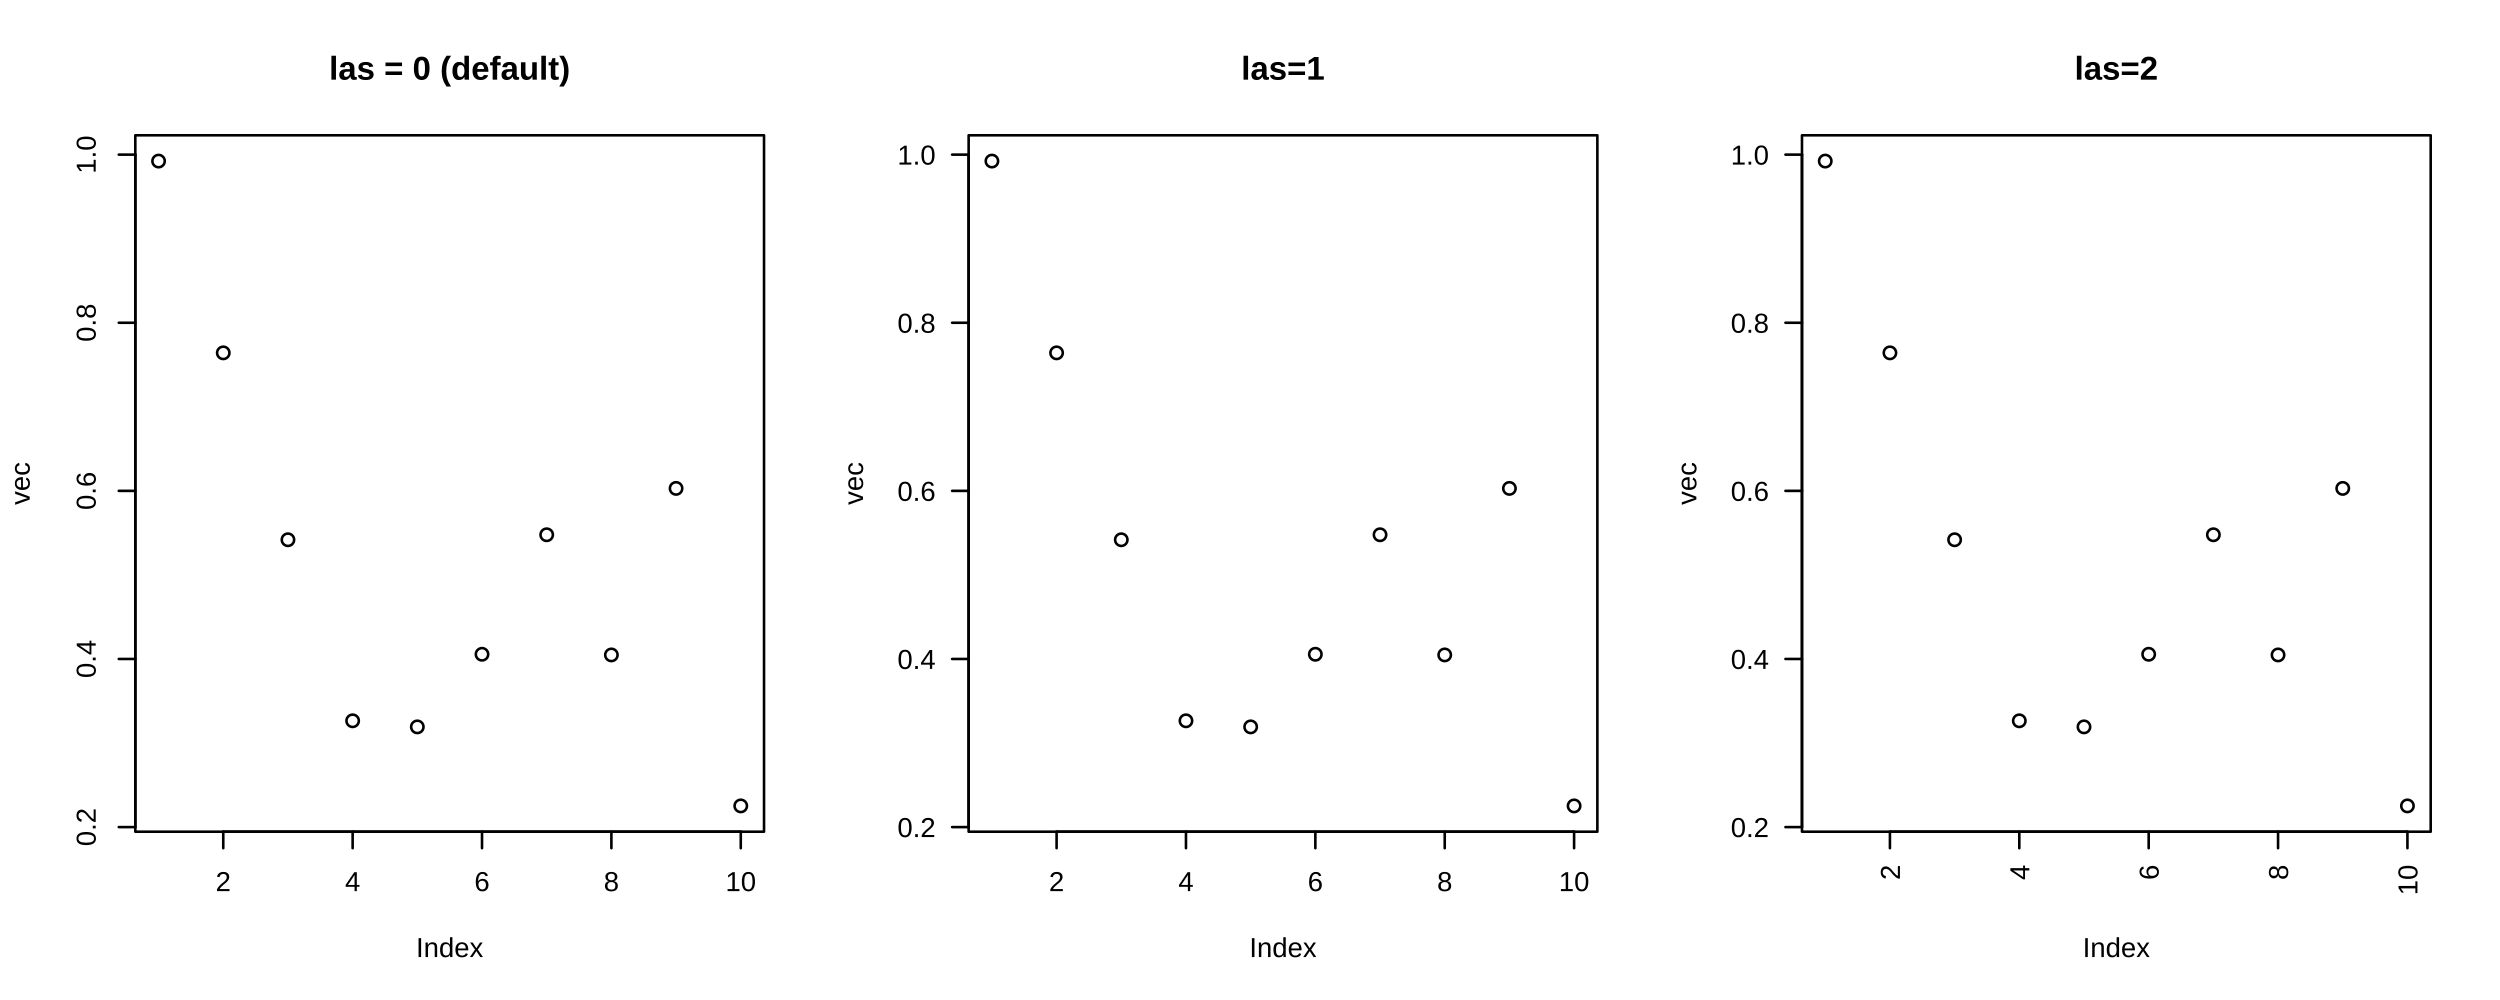
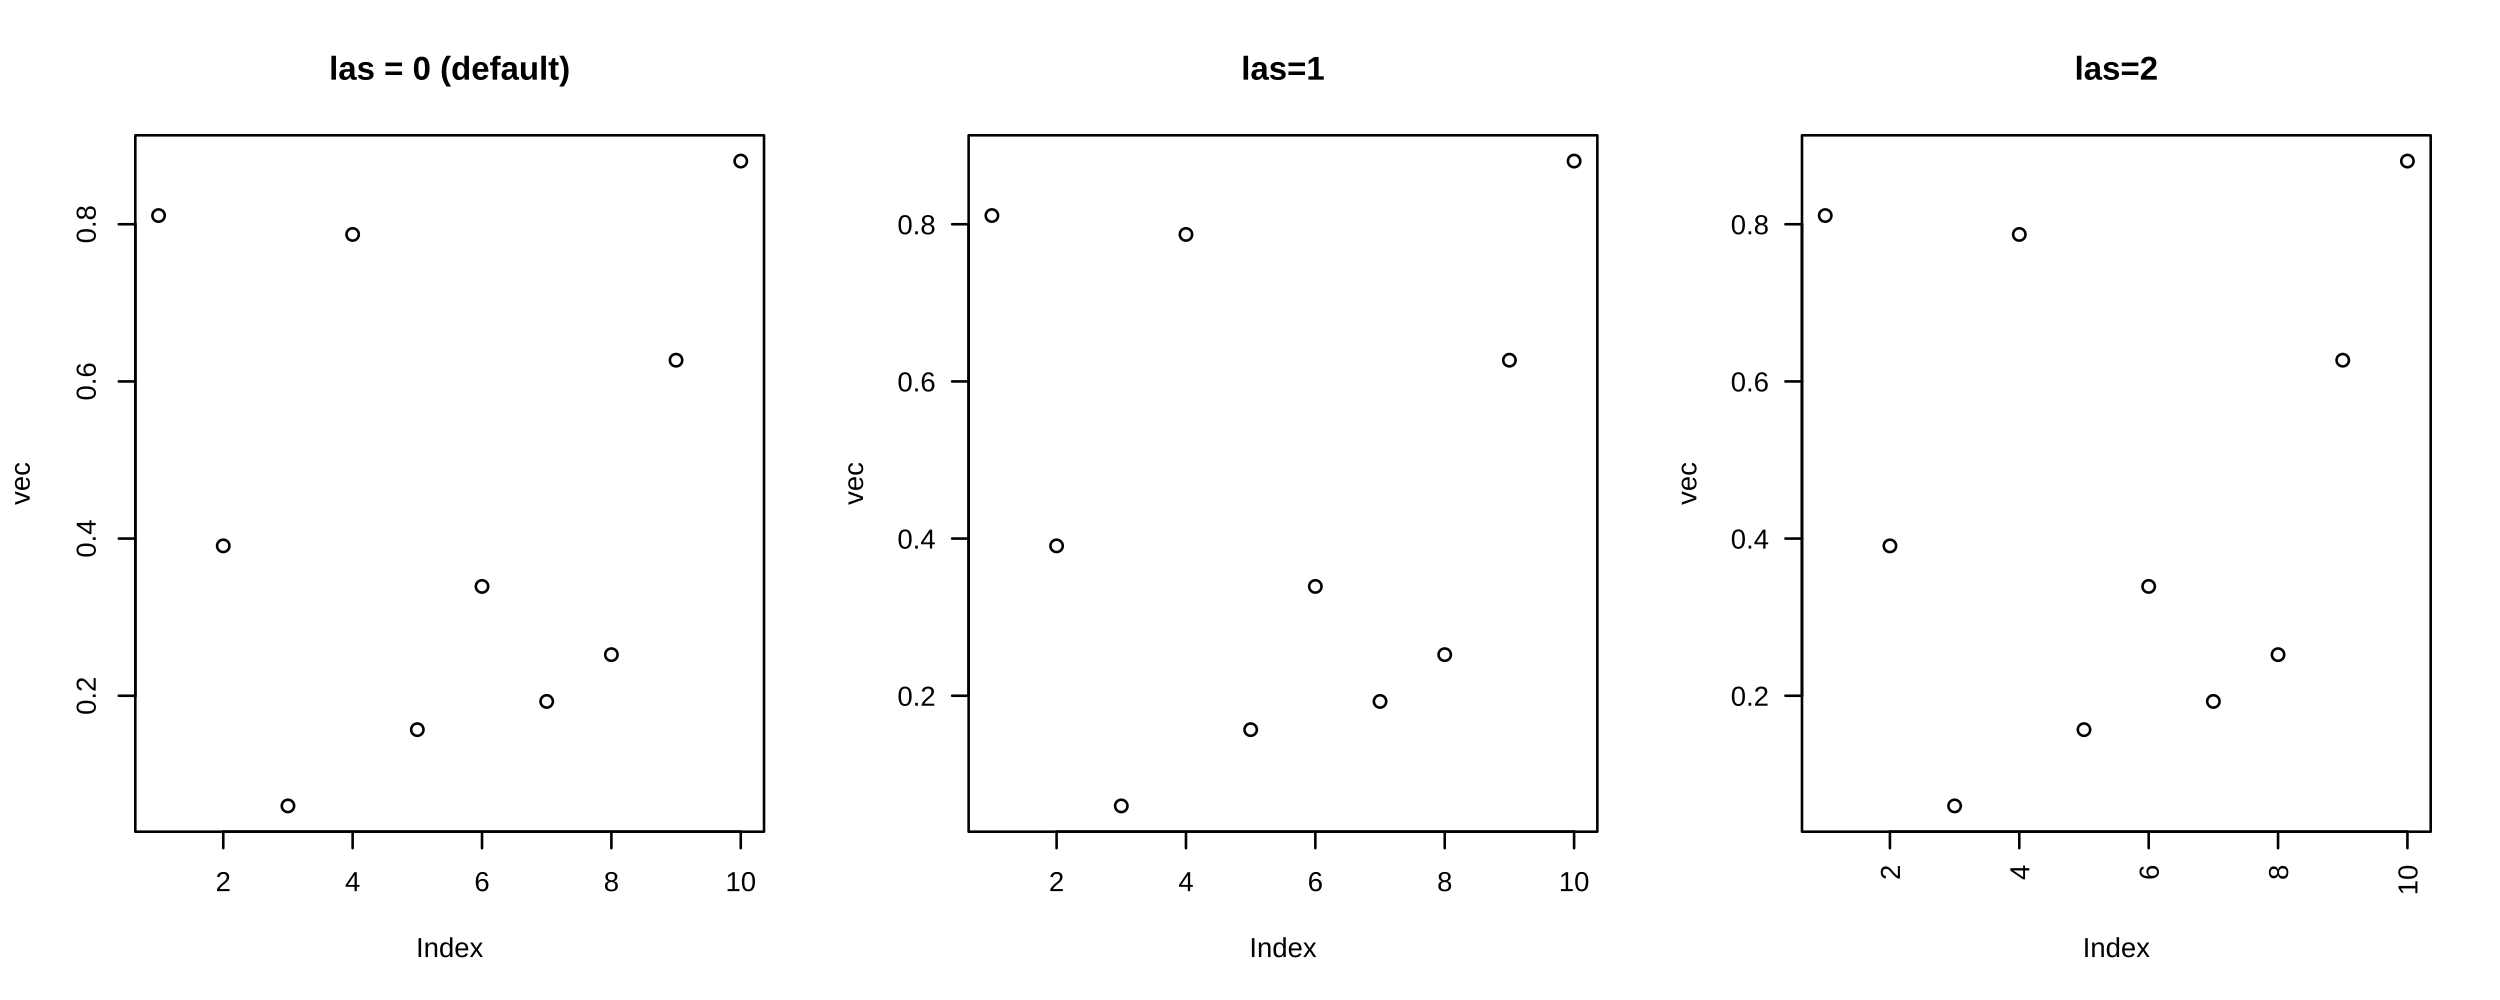
<svg xmlns="http://www.w3.org/2000/svg" class="svglite" width="720.00pt" height="288.00pt" viewBox="0 0 720.00 288.00">
  <defs>
    <style type="text/css">
    .svglite line, .svglite polyline, .svglite polygon, .svglite path, .svglite rect, .svglite circle {
      fill: none;
      stroke: #000000;
      stroke-linecap: round;
      stroke-linejoin: round;
      stroke-miterlimit: 10.00;
    }
    .svglite text {
      white-space: pre;
    }
  </style>
  </defs>
  <rect width="100%" height="100%" style="stroke: none; fill: #FFFFFF;" />
  <defs>
    <clipPath id="cpMC4wMHw3MjAuMDB8MC4wMHwyODguMDA=">
      <rect x="0.00" y="0.00" width="720.00" height="288.00" />
    </clipPath>
  </defs>
  <g clip-path="url(#cpMC4wMHw3MjAuMDB8MC4wMHwyODguMDA=)">
</g>
  <defs>
    <clipPath id="cpMzguOTd8MjIwLjA0fDM4Ljk3fDIzOS41Mw==">
      <rect x="38.97" y="38.97" width="181.08" height="200.56" />
    </clipPath>
  </defs>
  <g clip-path="url(#cpMzguOTd8MjIwLjA0fDM4Ljk3fDIzOS41Mw==)">
-     <circle cx="45.67" cy="46.39" r="1.78" style="stroke-width: 0.75;" />
-     <circle cx="64.30" cy="101.62" r="1.78" style="stroke-width: 0.75;" />
-     <circle cx="82.93" cy="155.45" r="1.78" style="stroke-width: 0.75;" />
-     <circle cx="101.56" cy="207.59" r="1.78" style="stroke-width: 0.75;" />
-     <circle cx="120.19" cy="209.34" r="1.78" style="stroke-width: 0.75;" />
-     <circle cx="138.82" cy="188.43" r="1.78" style="stroke-width: 0.75;" />
-     <circle cx="157.45" cy="154.01" r="1.78" style="stroke-width: 0.75;" />
-     <circle cx="176.08" cy="188.62" r="1.78" style="stroke-width: 0.75;" />
-     <circle cx="194.71" cy="140.66" r="1.78" style="stroke-width: 0.75;" />
-     <circle cx="213.34" cy="232.10" r="1.78" style="stroke-width: 0.75;" />
+     <circle cx="45.67" cy="62.08" r="1.78" style="stroke-width: 0.75;" />
+     <circle cx="64.30" cy="157.21" r="1.78" style="stroke-width: 0.75;" />
+     <circle cx="82.93" cy="232.10" r="1.78" style="stroke-width: 0.75;" />
+     <circle cx="101.56" cy="67.52" r="1.78" style="stroke-width: 0.75;" />
+     <circle cx="120.19" cy="210.14" r="1.78" style="stroke-width: 0.75;" />
+     <circle cx="138.82" cy="168.89" r="1.78" style="stroke-width: 0.75;" />
+     <circle cx="157.45" cy="202.01" r="1.78" style="stroke-width: 0.75;" />
+     <circle cx="176.08" cy="188.54" r="1.78" style="stroke-width: 0.75;" />
+     <circle cx="194.71" cy="103.74" r="1.78" style="stroke-width: 0.75;" />
+     <circle cx="213.34" cy="46.39" r="1.78" style="stroke-width: 0.75;" />
  </g>
  <g clip-path="url(#cpMC4wMHw3MjAuMDB8MC4wMHwyODguMDA=)">
    <line x1="64.30" y1="239.53" x2="213.34" y2="239.53" style="stroke-width: 0.75;" />
    <line x1="64.30" y1="239.53" x2="64.30" y2="244.28" style="stroke-width: 0.75;" />
    <line x1="101.56" y1="239.53" x2="101.56" y2="244.28" style="stroke-width: 0.75;" />
    <line x1="138.82" y1="239.53" x2="138.82" y2="244.28" style="stroke-width: 0.75;" />
    <line x1="176.08" y1="239.53" x2="176.08" y2="244.28" style="stroke-width: 0.75;" />
    <line x1="213.34" y1="239.53" x2="213.34" y2="244.28" style="stroke-width: 0.75;" />
    <text x="64.30" y="256.64" text-anchor="middle" style="font-size: 7.92px; font-family: &quot;Liberation Sans&quot;;" textLength="5.03px" lengthAdjust="spacingAndGlyphs">2</text>
    <text x="101.56" y="256.64" text-anchor="middle" style="font-size: 7.92px; font-family: &quot;Liberation Sans&quot;;" textLength="5.03px" lengthAdjust="spacingAndGlyphs">4</text>
    <text x="138.82" y="256.64" text-anchor="middle" style="font-size: 7.92px; font-family: &quot;Liberation Sans&quot;;" textLength="5.03px" lengthAdjust="spacingAndGlyphs">6</text>
    <text x="176.08" y="256.64" text-anchor="middle" style="font-size: 7.92px; font-family: &quot;Liberation Sans&quot;;" textLength="5.03px" lengthAdjust="spacingAndGlyphs">8</text>
    <text x="213.34" y="256.64" text-anchor="middle" style="font-size: 7.92px; font-family: &quot;Liberation Sans&quot;;" textLength="10.07px" lengthAdjust="spacingAndGlyphs">10</text>
-     <line x1="38.97" y1="238.20" x2="38.97" y2="44.53" style="stroke-width: 0.75;" />
-     <line x1="38.97" y1="238.20" x2="34.21" y2="238.20" style="stroke-width: 0.75;" />
-     <line x1="38.97" y1="189.78" x2="34.21" y2="189.78" style="stroke-width: 0.75;" />
-     <line x1="38.97" y1="141.37" x2="34.21" y2="141.37" style="stroke-width: 0.75;" />
-     <line x1="38.97" y1="92.95" x2="34.21" y2="92.95" style="stroke-width: 0.75;" />
-     <line x1="38.97" y1="44.53" x2="34.21" y2="44.53" style="stroke-width: 0.75;" />
-     <text transform="translate(27.56,238.20) rotate(-90)" text-anchor="middle" style="font-size: 7.92px; font-family: &quot;Liberation Sans&quot;;" textLength="12.58px" lengthAdjust="spacingAndGlyphs">0.2</text>
-     <text transform="translate(27.56,189.78) rotate(-90)" text-anchor="middle" style="font-size: 7.92px; font-family: &quot;Liberation Sans&quot;;" textLength="12.58px" lengthAdjust="spacingAndGlyphs">0.4</text>
-     <text transform="translate(27.56,141.37) rotate(-90)" text-anchor="middle" style="font-size: 7.92px; font-family: &quot;Liberation Sans&quot;;" textLength="12.58px" lengthAdjust="spacingAndGlyphs">0.6</text>
-     <text transform="translate(27.56,92.95) rotate(-90)" text-anchor="middle" style="font-size: 7.92px; font-family: &quot;Liberation Sans&quot;;" textLength="12.58px" lengthAdjust="spacingAndGlyphs">0.8</text>
-     <text transform="translate(27.56,44.53) rotate(-90)" text-anchor="middle" style="font-size: 7.92px; font-family: &quot;Liberation Sans&quot;;" textLength="12.58px" lengthAdjust="spacingAndGlyphs">1.0</text>
+     <line x1="38.97" y1="200.38" x2="38.97" y2="64.58" style="stroke-width: 0.75;" />
+     <line x1="38.97" y1="200.38" x2="34.21" y2="200.38" style="stroke-width: 0.75;" />
+     <line x1="38.97" y1="155.11" x2="34.21" y2="155.11" style="stroke-width: 0.75;" />
+     <line x1="38.97" y1="109.85" x2="34.21" y2="109.85" style="stroke-width: 0.75;" />
+     <line x1="38.97" y1="64.58" x2="34.21" y2="64.58" style="stroke-width: 0.75;" />
+     <text transform="translate(27.56,200.38) rotate(-90)" text-anchor="middle" style="font-size: 7.92px; font-family: &quot;Liberation Sans&quot;;" textLength="12.58px" lengthAdjust="spacingAndGlyphs">0.2</text>
+     <text transform="translate(27.56,155.11) rotate(-90)" text-anchor="middle" style="font-size: 7.92px; font-family: &quot;Liberation Sans&quot;;" textLength="12.58px" lengthAdjust="spacingAndGlyphs">0.4</text>
+     <text transform="translate(27.56,109.85) rotate(-90)" text-anchor="middle" style="font-size: 7.92px; font-family: &quot;Liberation Sans&quot;;" textLength="12.58px" lengthAdjust="spacingAndGlyphs">0.6</text>
+     <text transform="translate(27.56,64.58) rotate(-90)" text-anchor="middle" style="font-size: 7.92px; font-family: &quot;Liberation Sans&quot;;" textLength="12.58px" lengthAdjust="spacingAndGlyphs">0.8</text>
    <polygon points="38.97,239.53 220.04,239.53 220.04,38.97 38.97,38.97 " style="stroke-width: 0.75;" />
  </g>
  <defs>
    <clipPath id="cpMC4wMHwyNDAuMDB8MC4wMHwyODguMDA=">
      <rect x="0.00" y="0.00" width="240.00" height="288.00" />
    </clipPath>
  </defs>
  <g clip-path="url(#cpMC4wMHwyNDAuMDB8MC4wMHwyODguMDA=)">
    <text x="129.50" y="22.95" text-anchor="middle" style="font-size: 9.50px; font-weight: bold; font-family: &quot;Liberation Sans&quot;;" textLength="86.82px" lengthAdjust="spacingAndGlyphs">las = 0 (default)</text>
    <text x="129.50" y="275.64" text-anchor="middle" style="font-size: 7.92px; font-family: &quot;Liberation Sans&quot;;" textLength="21.77px" lengthAdjust="spacingAndGlyphs">Index</text>
    <text transform="translate(8.55,139.25) rotate(-90)" text-anchor="middle" style="font-size: 7.92px; font-family: &quot;Liberation Sans&quot;;" textLength="13.90px" lengthAdjust="spacingAndGlyphs">vec</text>
  </g>
  <defs>
    <clipPath id="cpMjc4Ljk3fDQ2MC4wNHwzOC45N3wyMzkuNTM=">
      <rect x="278.97" y="38.97" width="181.08" height="200.56" />
    </clipPath>
  </defs>
  <g clip-path="url(#cpMjc4Ljk3fDQ2MC4wNHwzOC45N3wyMzkuNTM=)">
-     <circle cx="285.67" cy="46.39" r="1.78" style="stroke-width: 0.75;" />
-     <circle cx="304.30" cy="101.62" r="1.78" style="stroke-width: 0.75;" />
-     <circle cx="322.93" cy="155.45" r="1.78" style="stroke-width: 0.75;" />
-     <circle cx="341.56" cy="207.59" r="1.78" style="stroke-width: 0.75;" />
-     <circle cx="360.19" cy="209.34" r="1.78" style="stroke-width: 0.75;" />
-     <circle cx="378.82" cy="188.43" r="1.78" style="stroke-width: 0.75;" />
-     <circle cx="397.45" cy="154.01" r="1.78" style="stroke-width: 0.75;" />
-     <circle cx="416.08" cy="188.62" r="1.78" style="stroke-width: 0.75;" />
-     <circle cx="434.71" cy="140.66" r="1.78" style="stroke-width: 0.75;" />
-     <circle cx="453.34" cy="232.10" r="1.78" style="stroke-width: 0.75;" />
+     <circle cx="285.67" cy="62.08" r="1.78" style="stroke-width: 0.75;" />
+     <circle cx="304.30" cy="157.21" r="1.78" style="stroke-width: 0.75;" />
+     <circle cx="322.93" cy="232.10" r="1.78" style="stroke-width: 0.75;" />
+     <circle cx="341.56" cy="67.52" r="1.78" style="stroke-width: 0.75;" />
+     <circle cx="360.19" cy="210.14" r="1.78" style="stroke-width: 0.75;" />
+     <circle cx="378.82" cy="168.89" r="1.78" style="stroke-width: 0.75;" />
+     <circle cx="397.45" cy="202.01" r="1.78" style="stroke-width: 0.75;" />
+     <circle cx="416.08" cy="188.54" r="1.78" style="stroke-width: 0.75;" />
+     <circle cx="434.71" cy="103.74" r="1.78" style="stroke-width: 0.75;" />
+     <circle cx="453.34" cy="46.39" r="1.78" style="stroke-width: 0.75;" />
  </g>
  <g clip-path="url(#cpMC4wMHw3MjAuMDB8MC4wMHwyODguMDA=)">
    <line x1="304.30" y1="239.53" x2="453.34" y2="239.53" style="stroke-width: 0.75;" />
    <line x1="304.30" y1="239.53" x2="304.30" y2="244.28" style="stroke-width: 0.75;" />
    <line x1="341.56" y1="239.53" x2="341.56" y2="244.28" style="stroke-width: 0.75;" />
    <line x1="378.82" y1="239.53" x2="378.82" y2="244.28" style="stroke-width: 0.75;" />
    <line x1="416.08" y1="239.53" x2="416.08" y2="244.28" style="stroke-width: 0.75;" />
    <line x1="453.34" y1="239.53" x2="453.34" y2="244.28" style="stroke-width: 0.75;" />
    <text x="304.30" y="256.64" text-anchor="middle" style="font-size: 7.92px; font-family: &quot;Liberation Sans&quot;;" textLength="5.03px" lengthAdjust="spacingAndGlyphs">2</text>
    <text x="341.56" y="256.64" text-anchor="middle" style="font-size: 7.92px; font-family: &quot;Liberation Sans&quot;;" textLength="5.03px" lengthAdjust="spacingAndGlyphs">4</text>
    <text x="378.82" y="256.64" text-anchor="middle" style="font-size: 7.92px; font-family: &quot;Liberation Sans&quot;;" textLength="5.03px" lengthAdjust="spacingAndGlyphs">6</text>
    <text x="416.08" y="256.64" text-anchor="middle" style="font-size: 7.92px; font-family: &quot;Liberation Sans&quot;;" textLength="5.03px" lengthAdjust="spacingAndGlyphs">8</text>
    <text x="453.34" y="256.64" text-anchor="middle" style="font-size: 7.92px; font-family: &quot;Liberation Sans&quot;;" textLength="10.07px" lengthAdjust="spacingAndGlyphs">10</text>
-     <line x1="278.97" y1="238.20" x2="278.97" y2="44.53" style="stroke-width: 0.75;" />
-     <line x1="278.97" y1="238.20" x2="274.21" y2="238.20" style="stroke-width: 0.75;" />
-     <line x1="278.97" y1="189.78" x2="274.21" y2="189.78" style="stroke-width: 0.75;" />
-     <line x1="278.97" y1="141.37" x2="274.21" y2="141.37" style="stroke-width: 0.75;" />
-     <line x1="278.97" y1="92.95" x2="274.21" y2="92.95" style="stroke-width: 0.75;" />
-     <line x1="278.97" y1="44.53" x2="274.21" y2="44.53" style="stroke-width: 0.75;" />
-     <text x="269.46" y="241.08" text-anchor="end" style="font-size: 7.92px; font-family: &quot;Liberation Sans&quot;;" textLength="12.58px" lengthAdjust="spacingAndGlyphs">0.2</text>
-     <text x="269.46" y="192.66" text-anchor="end" style="font-size: 7.92px; font-family: &quot;Liberation Sans&quot;;" textLength="12.58px" lengthAdjust="spacingAndGlyphs">0.4</text>
-     <text x="269.46" y="144.25" text-anchor="end" style="font-size: 7.92px; font-family: &quot;Liberation Sans&quot;;" textLength="12.58px" lengthAdjust="spacingAndGlyphs">0.6</text>
-     <text x="269.46" y="95.83" text-anchor="end" style="font-size: 7.92px; font-family: &quot;Liberation Sans&quot;;" textLength="12.58px" lengthAdjust="spacingAndGlyphs">0.8</text>
-     <text x="269.46" y="47.41" text-anchor="end" style="font-size: 7.92px; font-family: &quot;Liberation Sans&quot;;" textLength="12.58px" lengthAdjust="spacingAndGlyphs">1.0</text>
+     <line x1="278.97" y1="200.38" x2="278.97" y2="64.58" style="stroke-width: 0.75;" />
+     <line x1="278.97" y1="200.38" x2="274.21" y2="200.38" style="stroke-width: 0.75;" />
+     <line x1="278.97" y1="155.11" x2="274.21" y2="155.11" style="stroke-width: 0.75;" />
+     <line x1="278.97" y1="109.85" x2="274.21" y2="109.85" style="stroke-width: 0.75;" />
+     <line x1="278.97" y1="64.58" x2="274.21" y2="64.58" style="stroke-width: 0.75;" />
+     <text x="269.46" y="203.26" text-anchor="end" style="font-size: 7.92px; font-family: &quot;Liberation Sans&quot;;" textLength="12.58px" lengthAdjust="spacingAndGlyphs">0.2</text>
+     <text x="269.46" y="157.99" text-anchor="end" style="font-size: 7.92px; font-family: &quot;Liberation Sans&quot;;" textLength="12.58px" lengthAdjust="spacingAndGlyphs">0.4</text>
+     <text x="269.46" y="112.73" text-anchor="end" style="font-size: 7.92px; font-family: &quot;Liberation Sans&quot;;" textLength="12.58px" lengthAdjust="spacingAndGlyphs">0.6</text>
+     <text x="269.46" y="67.46" text-anchor="end" style="font-size: 7.92px; font-family: &quot;Liberation Sans&quot;;" textLength="12.58px" lengthAdjust="spacingAndGlyphs">0.8</text>
    <polygon points="278.97,239.53 460.04,239.53 460.04,38.97 278.97,38.97 " style="stroke-width: 0.75;" />
  </g>
  <defs>
    <clipPath id="cpMjQwLjAwfDQ4MC4wMHwwLjAwfDI4OC4wMA==">
      <rect x="240.00" y="0.00" width="240.00" height="288.00" />
    </clipPath>
  </defs>
  <g clip-path="url(#cpMjQwLjAwfDQ4MC4wMHwwLjAwfDI4OC4wMA==)">
    <text x="369.50" y="22.95" text-anchor="middle" style="font-size: 9.50px; font-weight: bold; font-family: &quot;Liberation Sans&quot;;" textLength="29.88px" lengthAdjust="spacingAndGlyphs">las=1</text>
    <text x="369.50" y="275.64" text-anchor="middle" style="font-size: 7.92px; font-family: &quot;Liberation Sans&quot;;" textLength="21.77px" lengthAdjust="spacingAndGlyphs">Index</text>
    <text transform="translate(248.55,139.25) rotate(-90)" text-anchor="middle" style="font-size: 7.92px; font-family: &quot;Liberation Sans&quot;;" textLength="13.90px" lengthAdjust="spacingAndGlyphs">vec</text>
  </g>
  <defs>
    <clipPath id="cpNTE4Ljk3fDcwMC4wNHwzOC45N3wyMzkuNTM=">
      <rect x="518.97" y="38.97" width="181.08" height="200.56" />
    </clipPath>
  </defs>
  <g clip-path="url(#cpNTE4Ljk3fDcwMC4wNHwzOC45N3wyMzkuNTM=)">
-     <circle cx="525.67" cy="46.39" r="1.78" style="stroke-width: 0.75;" />
-     <circle cx="544.30" cy="101.62" r="1.78" style="stroke-width: 0.75;" />
-     <circle cx="562.93" cy="155.45" r="1.78" style="stroke-width: 0.75;" />
-     <circle cx="581.56" cy="207.59" r="1.78" style="stroke-width: 0.75;" />
-     <circle cx="600.19" cy="209.34" r="1.78" style="stroke-width: 0.75;" />
-     <circle cx="618.82" cy="188.43" r="1.78" style="stroke-width: 0.75;" />
-     <circle cx="637.45" cy="154.01" r="1.78" style="stroke-width: 0.75;" />
-     <circle cx="656.08" cy="188.62" r="1.78" style="stroke-width: 0.75;" />
-     <circle cx="674.71" cy="140.66" r="1.78" style="stroke-width: 0.75;" />
-     <circle cx="693.34" cy="232.10" r="1.78" style="stroke-width: 0.75;" />
+     <circle cx="525.67" cy="62.08" r="1.78" style="stroke-width: 0.75;" />
+     <circle cx="544.30" cy="157.21" r="1.78" style="stroke-width: 0.75;" />
+     <circle cx="562.93" cy="232.10" r="1.78" style="stroke-width: 0.75;" />
+     <circle cx="581.56" cy="67.52" r="1.78" style="stroke-width: 0.75;" />
+     <circle cx="600.19" cy="210.14" r="1.78" style="stroke-width: 0.75;" />
+     <circle cx="618.82" cy="168.89" r="1.78" style="stroke-width: 0.75;" />
+     <circle cx="637.45" cy="202.01" r="1.78" style="stroke-width: 0.75;" />
+     <circle cx="656.08" cy="188.54" r="1.78" style="stroke-width: 0.75;" />
+     <circle cx="674.71" cy="103.74" r="1.78" style="stroke-width: 0.75;" />
+     <circle cx="693.34" cy="46.39" r="1.78" style="stroke-width: 0.75;" />
  </g>
  <g clip-path="url(#cpMC4wMHw3MjAuMDB8MC4wMHwyODguMDA=)">
    <line x1="544.30" y1="239.53" x2="693.34" y2="239.53" style="stroke-width: 0.75;" />
    <line x1="544.30" y1="239.53" x2="544.30" y2="244.28" style="stroke-width: 0.75;" />
    <line x1="581.56" y1="239.53" x2="581.56" y2="244.28" style="stroke-width: 0.75;" />
    <line x1="618.82" y1="239.53" x2="618.82" y2="244.28" style="stroke-width: 0.75;" />
    <line x1="656.08" y1="239.53" x2="656.08" y2="244.28" style="stroke-width: 0.75;" />
    <line x1="693.34" y1="239.53" x2="693.34" y2="244.28" style="stroke-width: 0.75;" />
    <text transform="translate(547.18,249.03) rotate(-90)" text-anchor="end" style="font-size: 7.92px; font-family: &quot;Liberation Sans&quot;;" textLength="5.03px" lengthAdjust="spacingAndGlyphs">2</text>
    <text transform="translate(584.44,249.03) rotate(-90)" text-anchor="end" style="font-size: 7.92px; font-family: &quot;Liberation Sans&quot;;" textLength="5.03px" lengthAdjust="spacingAndGlyphs">4</text>
    <text transform="translate(621.70,249.03) rotate(-90)" text-anchor="end" style="font-size: 7.92px; font-family: &quot;Liberation Sans&quot;;" textLength="5.03px" lengthAdjust="spacingAndGlyphs">6</text>
    <text transform="translate(658.96,249.03) rotate(-90)" text-anchor="end" style="font-size: 7.92px; font-family: &quot;Liberation Sans&quot;;" textLength="5.03px" lengthAdjust="spacingAndGlyphs">8</text>
    <text transform="translate(696.22,249.03) rotate(-90)" text-anchor="end" style="font-size: 7.92px; font-family: &quot;Liberation Sans&quot;;" textLength="10.07px" lengthAdjust="spacingAndGlyphs">10</text>
-     <line x1="518.97" y1="238.20" x2="518.97" y2="44.53" style="stroke-width: 0.75;" />
-     <line x1="518.97" y1="238.20" x2="514.21" y2="238.20" style="stroke-width: 0.75;" />
-     <line x1="518.97" y1="189.78" x2="514.21" y2="189.78" style="stroke-width: 0.75;" />
-     <line x1="518.97" y1="141.37" x2="514.21" y2="141.37" style="stroke-width: 0.75;" />
-     <line x1="518.97" y1="92.95" x2="514.21" y2="92.95" style="stroke-width: 0.75;" />
-     <line x1="518.97" y1="44.53" x2="514.21" y2="44.53" style="stroke-width: 0.75;" />
-     <text x="509.46" y="241.08" text-anchor="end" style="font-size: 7.92px; font-family: &quot;Liberation Sans&quot;;" textLength="12.58px" lengthAdjust="spacingAndGlyphs">0.2</text>
-     <text x="509.46" y="192.66" text-anchor="end" style="font-size: 7.92px; font-family: &quot;Liberation Sans&quot;;" textLength="12.58px" lengthAdjust="spacingAndGlyphs">0.4</text>
-     <text x="509.46" y="144.25" text-anchor="end" style="font-size: 7.92px; font-family: &quot;Liberation Sans&quot;;" textLength="12.58px" lengthAdjust="spacingAndGlyphs">0.6</text>
-     <text x="509.46" y="95.83" text-anchor="end" style="font-size: 7.92px; font-family: &quot;Liberation Sans&quot;;" textLength="12.58px" lengthAdjust="spacingAndGlyphs">0.8</text>
-     <text x="509.46" y="47.41" text-anchor="end" style="font-size: 7.92px; font-family: &quot;Liberation Sans&quot;;" textLength="12.58px" lengthAdjust="spacingAndGlyphs">1.0</text>
+     <line x1="518.97" y1="200.38" x2="518.97" y2="64.58" style="stroke-width: 0.75;" />
+     <line x1="518.97" y1="200.38" x2="514.21" y2="200.38" style="stroke-width: 0.75;" />
+     <line x1="518.97" y1="155.11" x2="514.21" y2="155.11" style="stroke-width: 0.75;" />
+     <line x1="518.97" y1="109.85" x2="514.21" y2="109.85" style="stroke-width: 0.75;" />
+     <line x1="518.97" y1="64.58" x2="514.21" y2="64.58" style="stroke-width: 0.75;" />
+     <text x="509.46" y="203.26" text-anchor="end" style="font-size: 7.92px; font-family: &quot;Liberation Sans&quot;;" textLength="12.58px" lengthAdjust="spacingAndGlyphs">0.2</text>
+     <text x="509.46" y="157.99" text-anchor="end" style="font-size: 7.92px; font-family: &quot;Liberation Sans&quot;;" textLength="12.58px" lengthAdjust="spacingAndGlyphs">0.4</text>
+     <text x="509.46" y="112.73" text-anchor="end" style="font-size: 7.92px; font-family: &quot;Liberation Sans&quot;;" textLength="12.58px" lengthAdjust="spacingAndGlyphs">0.6</text>
+     <text x="509.46" y="67.46" text-anchor="end" style="font-size: 7.92px; font-family: &quot;Liberation Sans&quot;;" textLength="12.58px" lengthAdjust="spacingAndGlyphs">0.8</text>
    <polygon points="518.97,239.53 700.04,239.53 700.04,38.97 518.97,38.97 " style="stroke-width: 0.75;" />
  </g>
  <defs>
    <clipPath id="cpNDgwLjAwfDcyMC4wMHwwLjAwfDI4OC4wMA==">
      <rect x="480.00" y="0.00" width="240.00" height="288.00" />
    </clipPath>
  </defs>
  <g clip-path="url(#cpNDgwLjAwfDcyMC4wMHwwLjAwfDI4OC4wMA==)">
    <text x="609.50" y="22.95" text-anchor="middle" style="font-size: 9.50px; font-weight: bold; font-family: &quot;Liberation Sans&quot;;" textLength="29.88px" lengthAdjust="spacingAndGlyphs">las=2</text>
    <text x="609.50" y="275.64" text-anchor="middle" style="font-size: 7.92px; font-family: &quot;Liberation Sans&quot;;" textLength="21.77px" lengthAdjust="spacingAndGlyphs">Index</text>
    <text transform="translate(488.55,139.25) rotate(-90)" text-anchor="middle" style="font-size: 7.92px; font-family: &quot;Liberation Sans&quot;;" textLength="13.90px" lengthAdjust="spacingAndGlyphs">vec</text>
  </g>
</svg>
